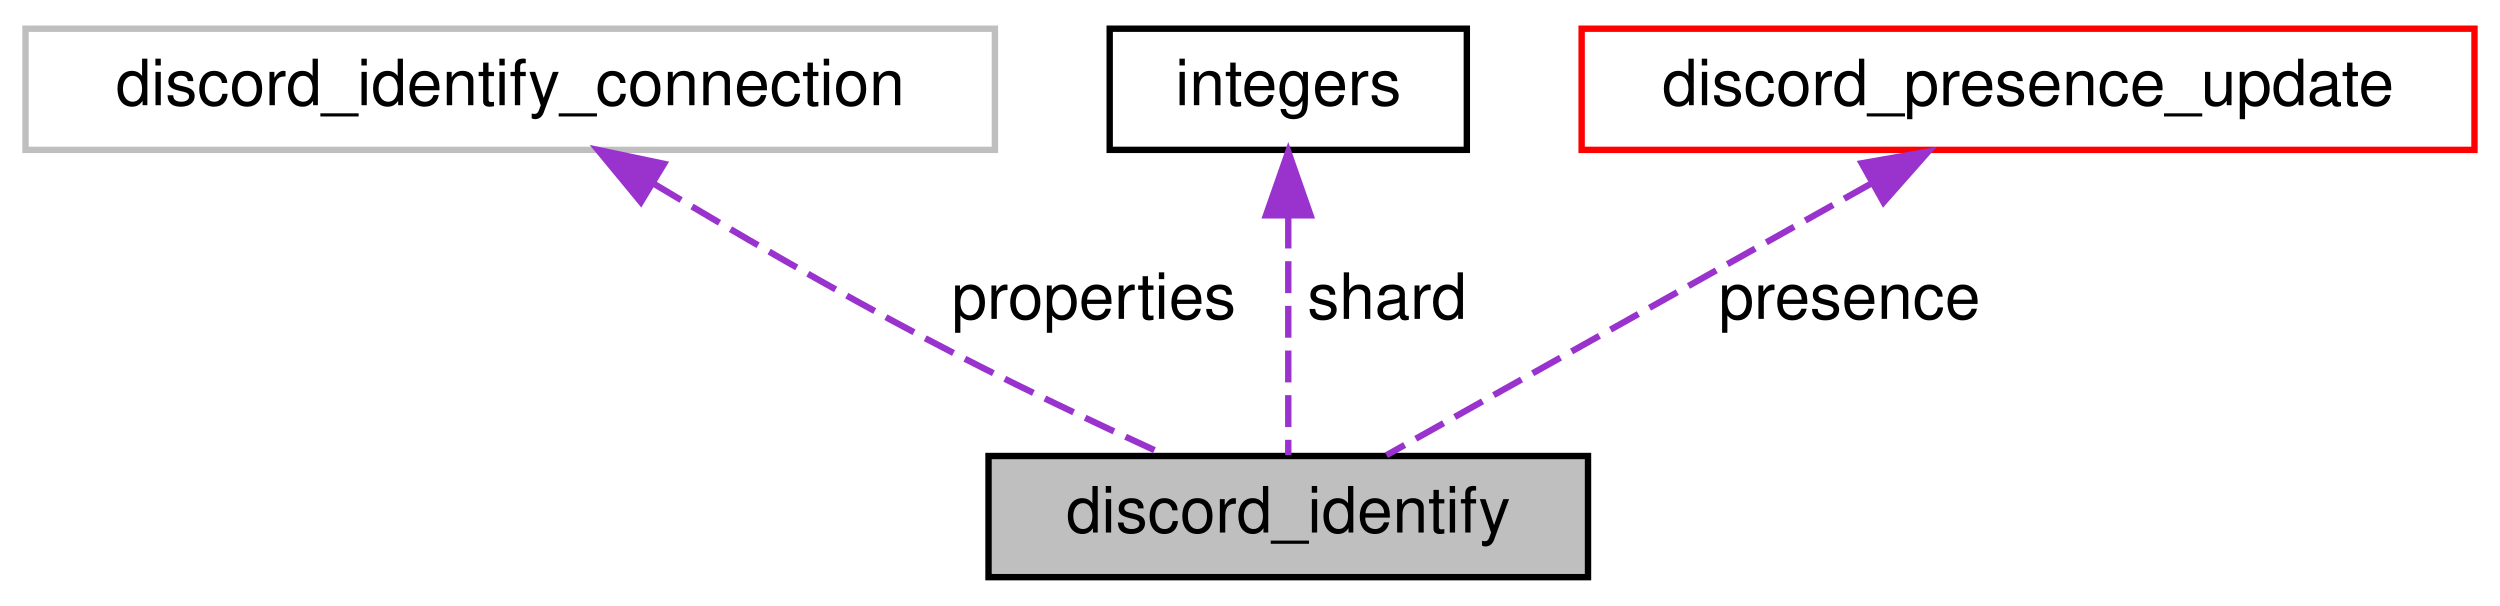
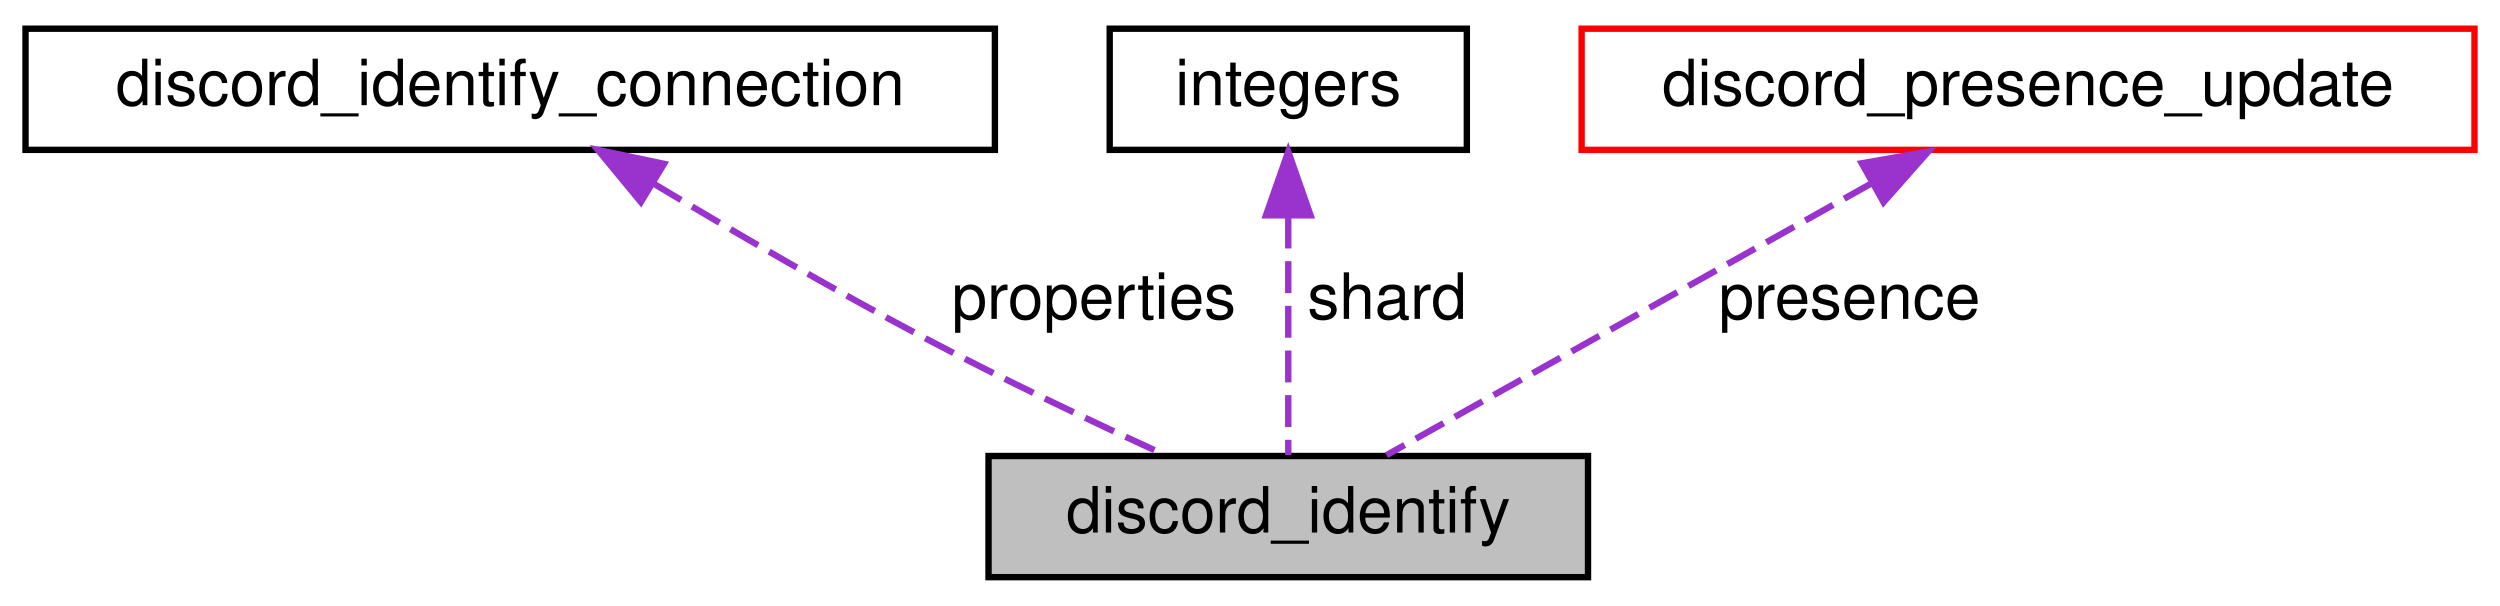
<svg xmlns="http://www.w3.org/2000/svg" xmlns:xlink="http://www.w3.org/1999/xlink" width="392pt" height="95pt" viewBox="0.00 0.00 392.00 95.00">
  <g id="graph0" class="graph" transform="scale(1 1) rotate(0) translate(4 91)">
    <g id="node1" class="node">
      <g id="a_node1">
        <a xlink:title=" ">
          <polygon fill="#bfbfbf" stroke="black" points="151,-0.5 151,-19.5 245,-19.5 245,-0.5 151,-0.5" />
          <text text-anchor="middle" x="198" y="-7.5" font-family="Helvetica,sans-Serif" font-size="10.00">discord_identify</text>
        </a>
      </g>
    </g>
    <g id="node2" class="node">
      <g id="a_node2">
        <a xlink:href="structdiscord__identify__connection.html" target="_top" xlink:title=" ">
-           <polygon fill="none" stroke="#bfbfbf" points="0,-67.5 0,-86.5 152,-86.5 152,-67.5 0,-67.5" />
+           <polygon fill="none" stroke="black" points="0,-67.5 0,-86.5 152,-86.5 152,-67.5 0,-67.5" />
          <text text-anchor="middle" x="76" y="-74.5" font-family="Helvetica,sans-Serif" font-size="10.00">discord_identify_connection</text>
        </a>
      </g>
    </g>
    <g id="edge1" class="edge">
      <path fill="none" stroke="#9a32cd" stroke-dasharray="5,2" d="M98.5,-62.2C110.89,-54.76 126.63,-45.59 141,-38 153.39,-31.46 167.64,-24.71 178.8,-19.59" />
      <polygon fill="#9a32cd" stroke="#9a32cd" points="96.49,-59.32 89.75,-67.49 100.12,-65.31 96.49,-59.32" />
      <text text-anchor="middle" x="167.5" y="-41" font-family="Helvetica,sans-Serif" font-size="10.00"> properties</text>
    </g>
    <g id="node3" class="node">
      <g id="a_node3">
        <a xlink:href="structintegers.html" target="_top" xlink:title=" ">
          <polygon fill="none" stroke="black" points="170,-67.5 170,-86.5 226,-86.5 226,-67.5 170,-67.5" />
          <text text-anchor="middle" x="198" y="-74.5" font-family="Helvetica,sans-Serif" font-size="10.00">integers</text>
        </a>
      </g>
    </g>
    <g id="edge2" class="edge">
      <path fill="none" stroke="#9a32cd" stroke-dasharray="5,2" d="M198,-57.04C198,-44.67 198,-29.12 198,-19.63" />
      <polygon fill="#9a32cd" stroke="#9a32cd" points="194.5,-57.23 198,-67.23 201.5,-57.23 194.5,-57.23" />
      <text text-anchor="middle" x="213.5" y="-41" font-family="Helvetica,sans-Serif" font-size="10.00"> shard</text>
    </g>
    <g id="node4" class="node">
      <g id="a_node4">
        <a xlink:href="structdiscord__presence__update.html" target="_top" xlink:title=" ">
          <polygon fill="none" stroke="red" points="244,-67.5 244,-86.5 384,-86.5 384,-67.5 244,-67.5" />
          <text text-anchor="middle" x="314" y="-74.5" font-family="Helvetica,sans-Serif" font-size="10.00">discord_presence_update</text>
        </a>
      </g>
    </g>
    <g id="edge3" class="edge">
      <path fill="none" stroke="#9a32cd" stroke-dasharray="5,2" d="M289.53,-62.29C266.54,-49.4 232.84,-30.52 213.4,-19.63" />
      <polygon fill="#9a32cd" stroke="#9a32cd" points="287.92,-65.4 298.36,-67.23 291.34,-59.29 287.92,-65.4" />
      <text text-anchor="middle" x="286" y="-41" font-family="Helvetica,sans-Serif" font-size="10.00"> presence</text>
    </g>
  </g>
</svg>
